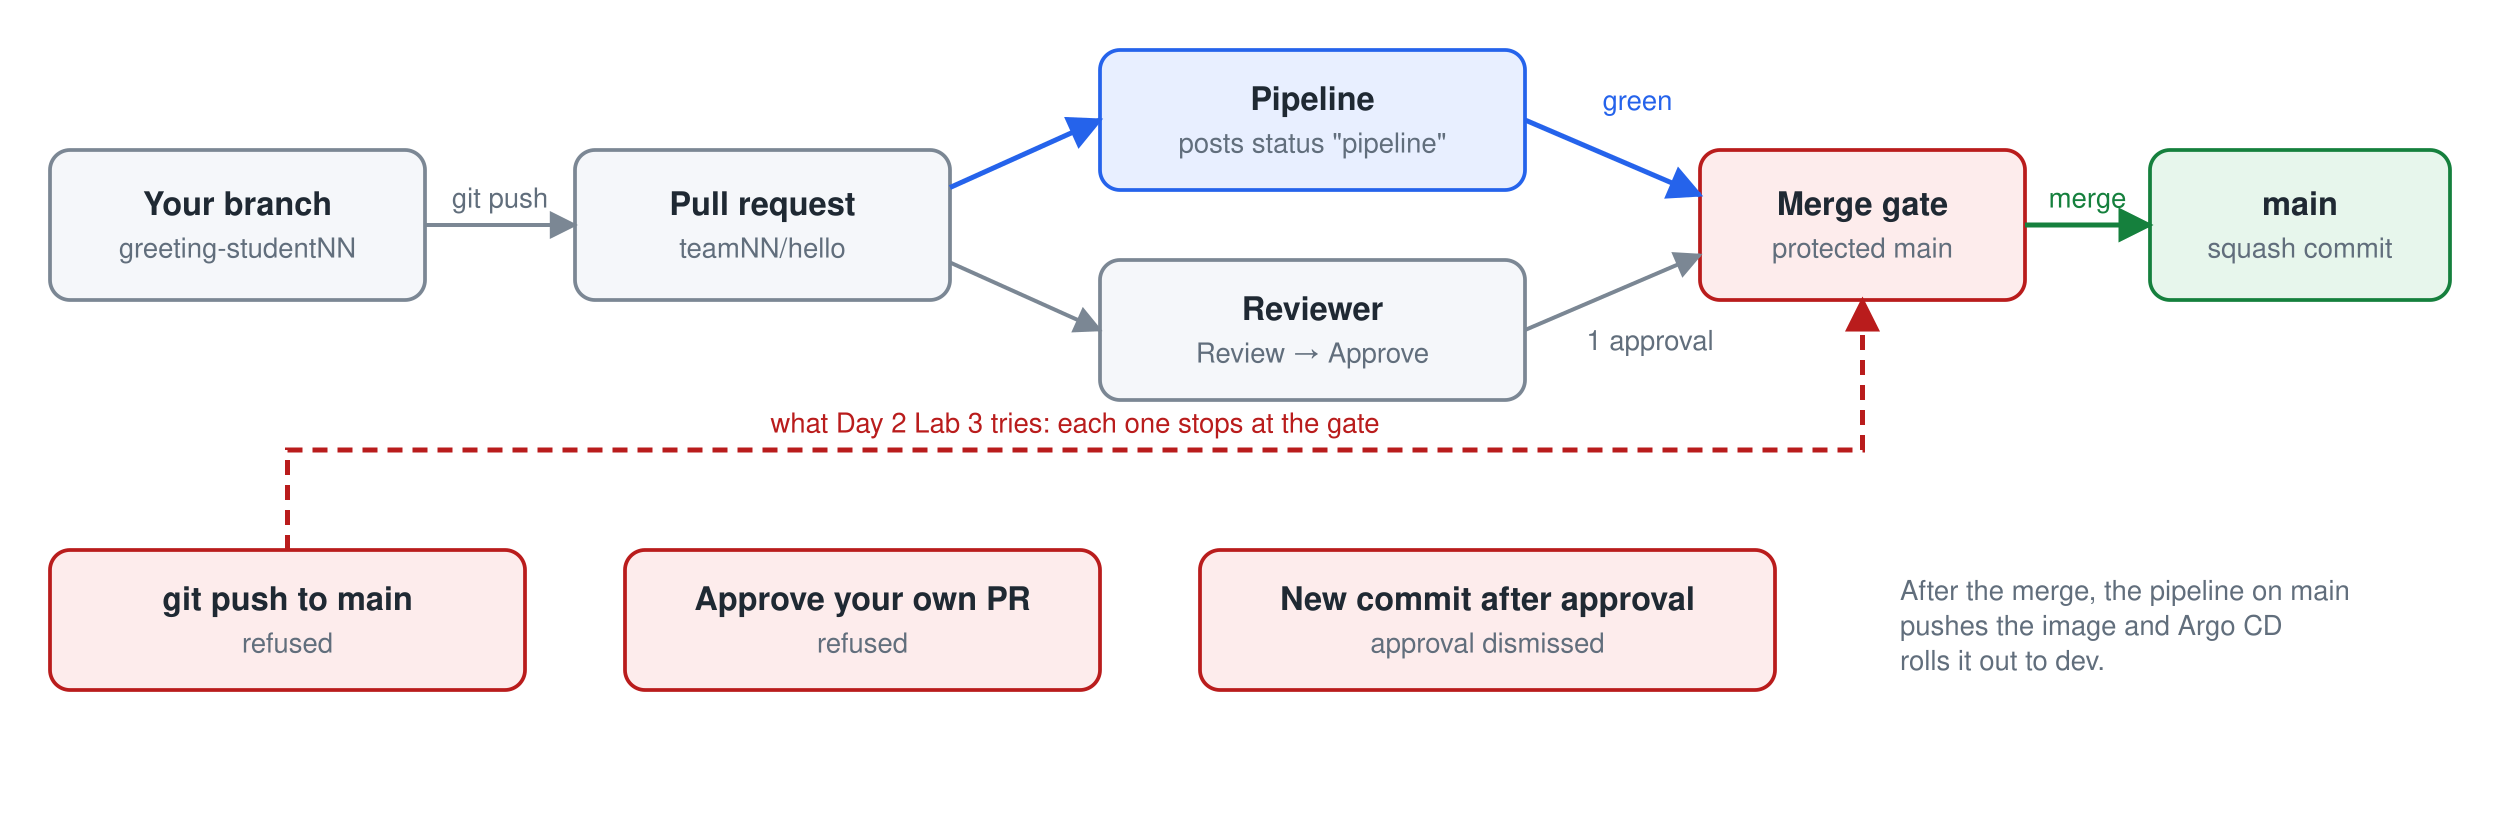
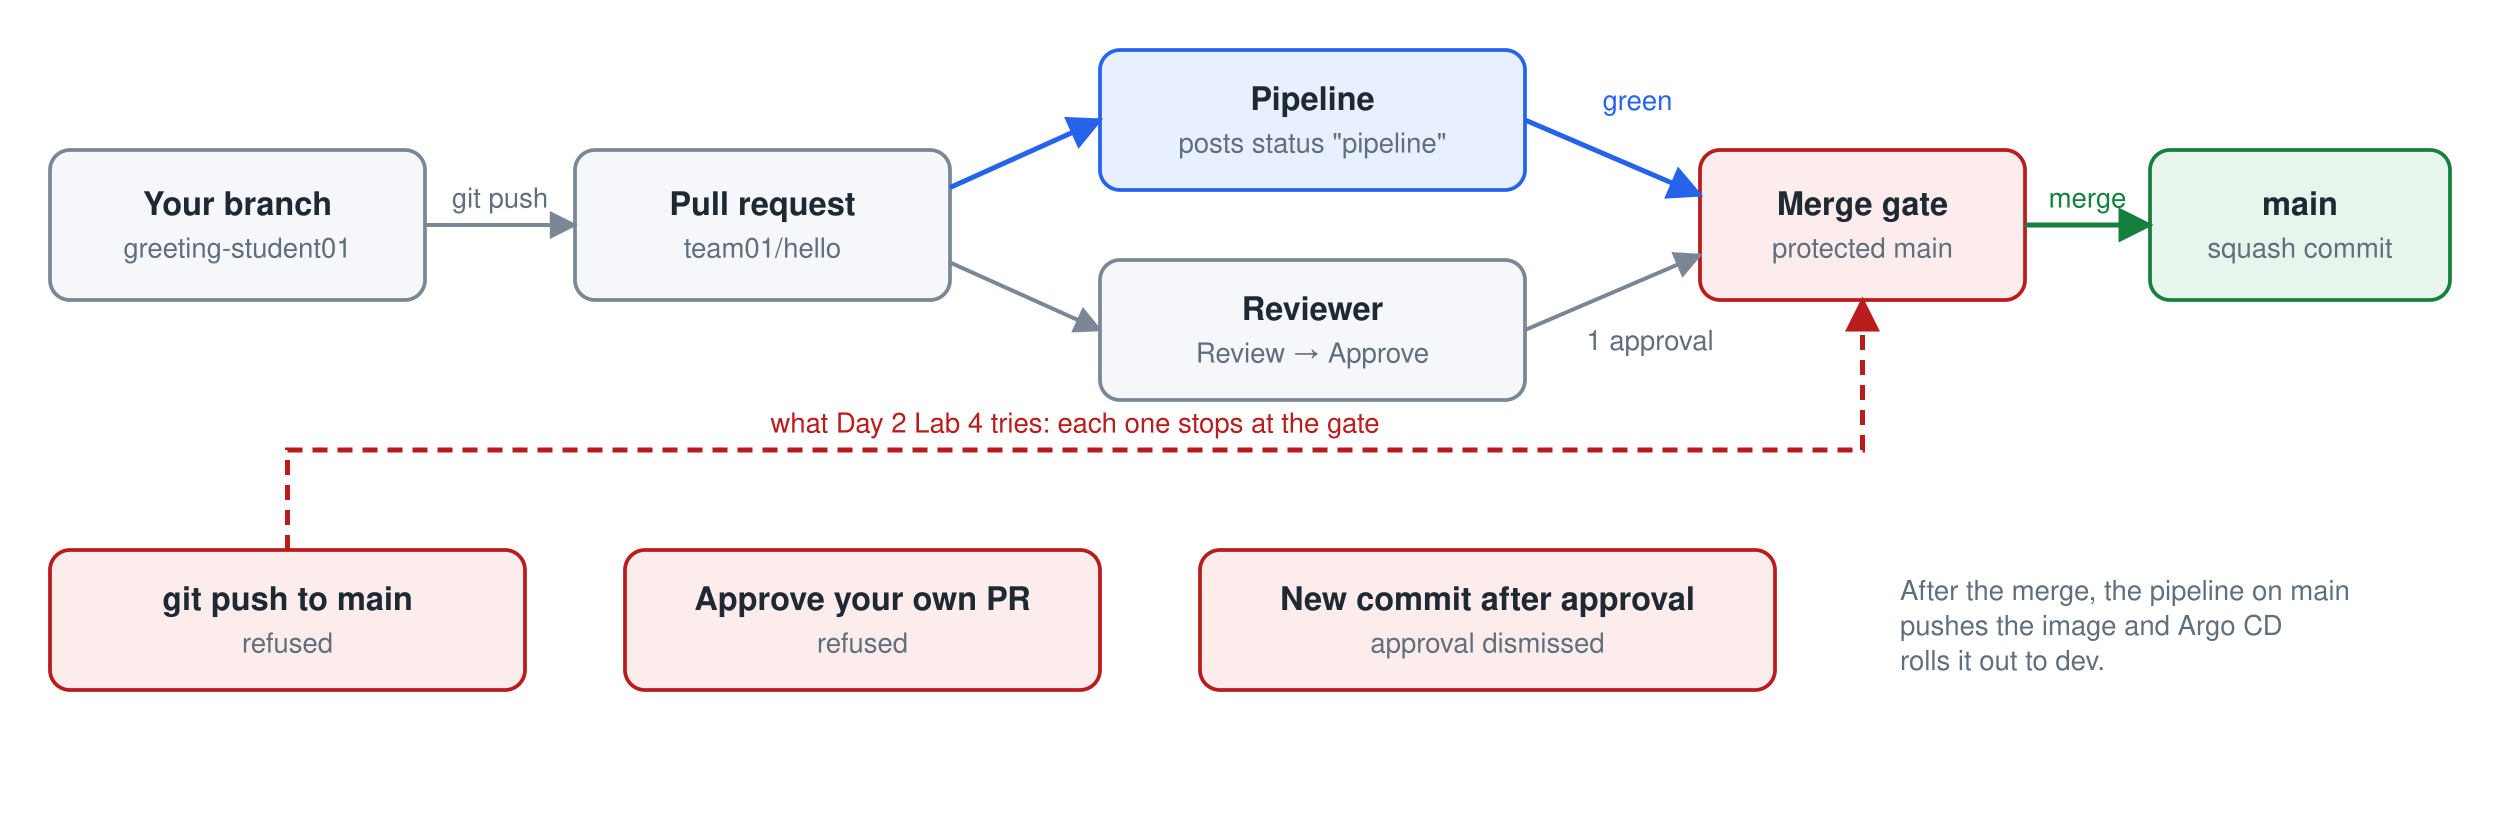
<svg xmlns="http://www.w3.org/2000/svg" viewBox="0 0 1000 330" width="1000" height="330" role="img" aria-label="The pull-request loop: main only takes a reviewed change with a green pipeline" font-family="-apple-system, Segoe UI, Helvetica, Arial, sans-serif">
  <defs>
    <marker id="a-n" viewBox="0 0 10 10" refX="9" refY="5" markerWidth="7" markerHeight="7" orient="auto-start-reverse">
      <path d="M0,0 L10,5 L0,10 z" fill="#7b8794" />
    </marker>
    <marker id="a-accent" viewBox="0 0 10 10" refX="9" refY="5" markerWidth="7" markerHeight="7" orient="auto-start-reverse">
      <path d="M0,0 L10,5 L0,10 z" fill="#2563eb" />
    </marker>
    <marker id="a-ok" viewBox="0 0 10 10" refX="9" refY="5" markerWidth="7" markerHeight="7" orient="auto-start-reverse">
      <path d="M0,0 L10,5 L0,10 z" fill="#15803d" />
    </marker>
    <marker id="a-bad" viewBox="0 0 10 10" refX="9" refY="5" markerWidth="7" markerHeight="7" orient="auto-start-reverse">
      <path d="M0,0 L10,5 L0,10 z" fill="#b91c1c" />
    </marker>
  </defs>
  <rect width="100%" height="100%" fill="#ffffff" />
  <rect x="20" y="60" width="150" height="60" rx="8" fill="#f5f7fa" stroke="#7b8794" stroke-width="1.5" />
  <text x="95.0" y="86.0" font-size="13" font-weight="600" fill="#1f2933" text-anchor="middle">Your branch</text>
-   <text x="95.0" y="103.0" font-size="11" font-weight="400" fill="#616e7c" text-anchor="middle">greeting-studentNN</text>
+   <text x="95.0" y="103.0" font-size="11" font-weight="400" fill="#616e7c" text-anchor="middle">greeting-student01</text>
  <rect x="230" y="60" width="150" height="60" rx="8" fill="#f5f7fa" stroke="#7b8794" stroke-width="1.5" />
  <text x="305.0" y="86.0" font-size="13" font-weight="600" fill="#1f2933" text-anchor="middle">Pull request</text>
-   <text x="305.0" y="103.0" font-size="11" font-weight="400" fill="#616e7c" text-anchor="middle">teamNN/hello</text>
+   <text x="305.0" y="103.0" font-size="11" font-weight="400" fill="#616e7c" text-anchor="middle">team01/hello</text>
  <rect x="440" y="20" width="170" height="56" rx="8" fill="#e8efff" stroke="#2563eb" stroke-width="1.5" />
  <text x="525.0" y="44.0" font-size="13" font-weight="600" fill="#1f2933" text-anchor="middle">Pipeline</text>
  <text x="525.0" y="61.0" font-size="11" font-weight="400" fill="#616e7c" text-anchor="middle">posts status "pipeline"</text>
  <rect x="440" y="104" width="170" height="56" rx="8" fill="#f5f7fa" stroke="#7b8794" stroke-width="1.5" />
  <text x="525.0" y="128.0" font-size="13" font-weight="600" fill="#1f2933" text-anchor="middle">Reviewer</text>
  <text x="525.0" y="145.0" font-size="11" font-weight="400" fill="#616e7c" text-anchor="middle">Review → Approve</text>
  <rect x="680" y="60" width="130" height="60" rx="8" fill="#fdecec" stroke="#b91c1c" stroke-width="1.5" />
  <text x="745.0" y="86.0" font-size="13" font-weight="600" fill="#1f2933" text-anchor="middle">Merge gate</text>
  <text x="745.0" y="103.0" font-size="11" font-weight="400" fill="#616e7c" text-anchor="middle">protected main</text>
  <rect x="860" y="60" width="120" height="60" rx="8" fill="#e7f6ec" stroke="#15803d" stroke-width="1.5" />
  <text x="920.0" y="86.0" font-size="13" font-weight="600" fill="#1f2933" text-anchor="middle">main</text>
  <text x="920.0" y="103.0" font-size="11" font-weight="400" fill="#616e7c" text-anchor="middle">squash commit</text>
  <polyline points="170,90 230,90" fill="none" stroke="#7b8794" stroke-width="1.6" marker-end="url(#a-n)" />
  <text x="200.0" y="83.0" font-size="11" font-weight="400" fill="#616e7c" text-anchor="middle">git push</text>
  <polyline points="380,75 440,48" fill="none" stroke="#2563eb" stroke-width="2" marker-end="url(#a-accent)" />
  <polyline points="380,105 440,132" fill="none" stroke="#7b8794" stroke-width="1.6" marker-end="url(#a-n)" />
  <polyline points="610,48 680,78" fill="none" stroke="#2563eb" stroke-width="2" marker-end="url(#a-accent)" />
  <polyline points="610,132 680,102" fill="none" stroke="#7b8794" stroke-width="1.6" marker-end="url(#a-n)" />
  <text x="655" y="44" font-size="11" font-weight="400" fill="#2563eb" text-anchor="middle">green</text>
  <text x="660" y="140" font-size="11" font-weight="400" fill="#616e7c" text-anchor="middle">1 approval</text>
  <polyline points="810,90 860,90" fill="none" stroke="#15803d" stroke-width="2" marker-end="url(#a-ok)" />
  <text x="835.0" y="83.0" font-size="11" font-weight="400" fill="#15803d" text-anchor="middle">merge</text>
  <rect x="20" y="220" width="190" height="56" rx="8" fill="#fdecec" stroke="#b91c1c" stroke-width="1.5" />
  <text x="115.0" y="244.0" font-size="13" font-weight="600" fill="#1f2933" text-anchor="middle">git push to main</text>
  <text x="115.0" y="261.0" font-size="11" font-weight="400" fill="#616e7c" text-anchor="middle">refused</text>
  <rect x="250" y="220" width="190" height="56" rx="8" fill="#fdecec" stroke="#b91c1c" stroke-width="1.5" />
  <text x="345.0" y="244.0" font-size="13" font-weight="600" fill="#1f2933" text-anchor="middle">Approve your own PR</text>
  <text x="345.0" y="261.0" font-size="11" font-weight="400" fill="#616e7c" text-anchor="middle">refused</text>
  <rect x="480" y="220" width="230" height="56" rx="8" fill="#fdecec" stroke="#b91c1c" stroke-width="1.5" />
  <text x="595.0" y="244.0" font-size="13" font-weight="600" fill="#1f2933" text-anchor="middle">New commit after approval</text>
  <text x="595.0" y="261.0" font-size="11" font-weight="400" fill="#616e7c" text-anchor="middle">approval dismissed</text>
  <polyline points="115,220 115,180 745,180 745,120" fill="none" stroke="#b91c1c" stroke-width="2" stroke-dasharray="6 4" marker-end="url(#a-bad)" />
-   <text x="430.0" y="173.0" font-size="11" font-weight="400" fill="#b91c1c" text-anchor="middle">what Day 2 Lab 3 tries: each one stops at the gate</text>
+   <text x="430.0" y="173.0" font-size="11" font-weight="400" fill="#b91c1c" text-anchor="middle">what Day 2 Lab 4 tries: each one stops at the gate</text>
  <text x="760" y="240" font-size="11" font-weight="400" fill="#616e7c" text-anchor="start">After the merge, the pipeline on main</text>
  <text x="760" y="254" font-size="11" font-weight="400" fill="#616e7c" text-anchor="start">pushes the image and Argo CD</text>
  <text x="760" y="268" font-size="11" font-weight="400" fill="#616e7c" text-anchor="start">rolls it out to dev.</text>
</svg>
